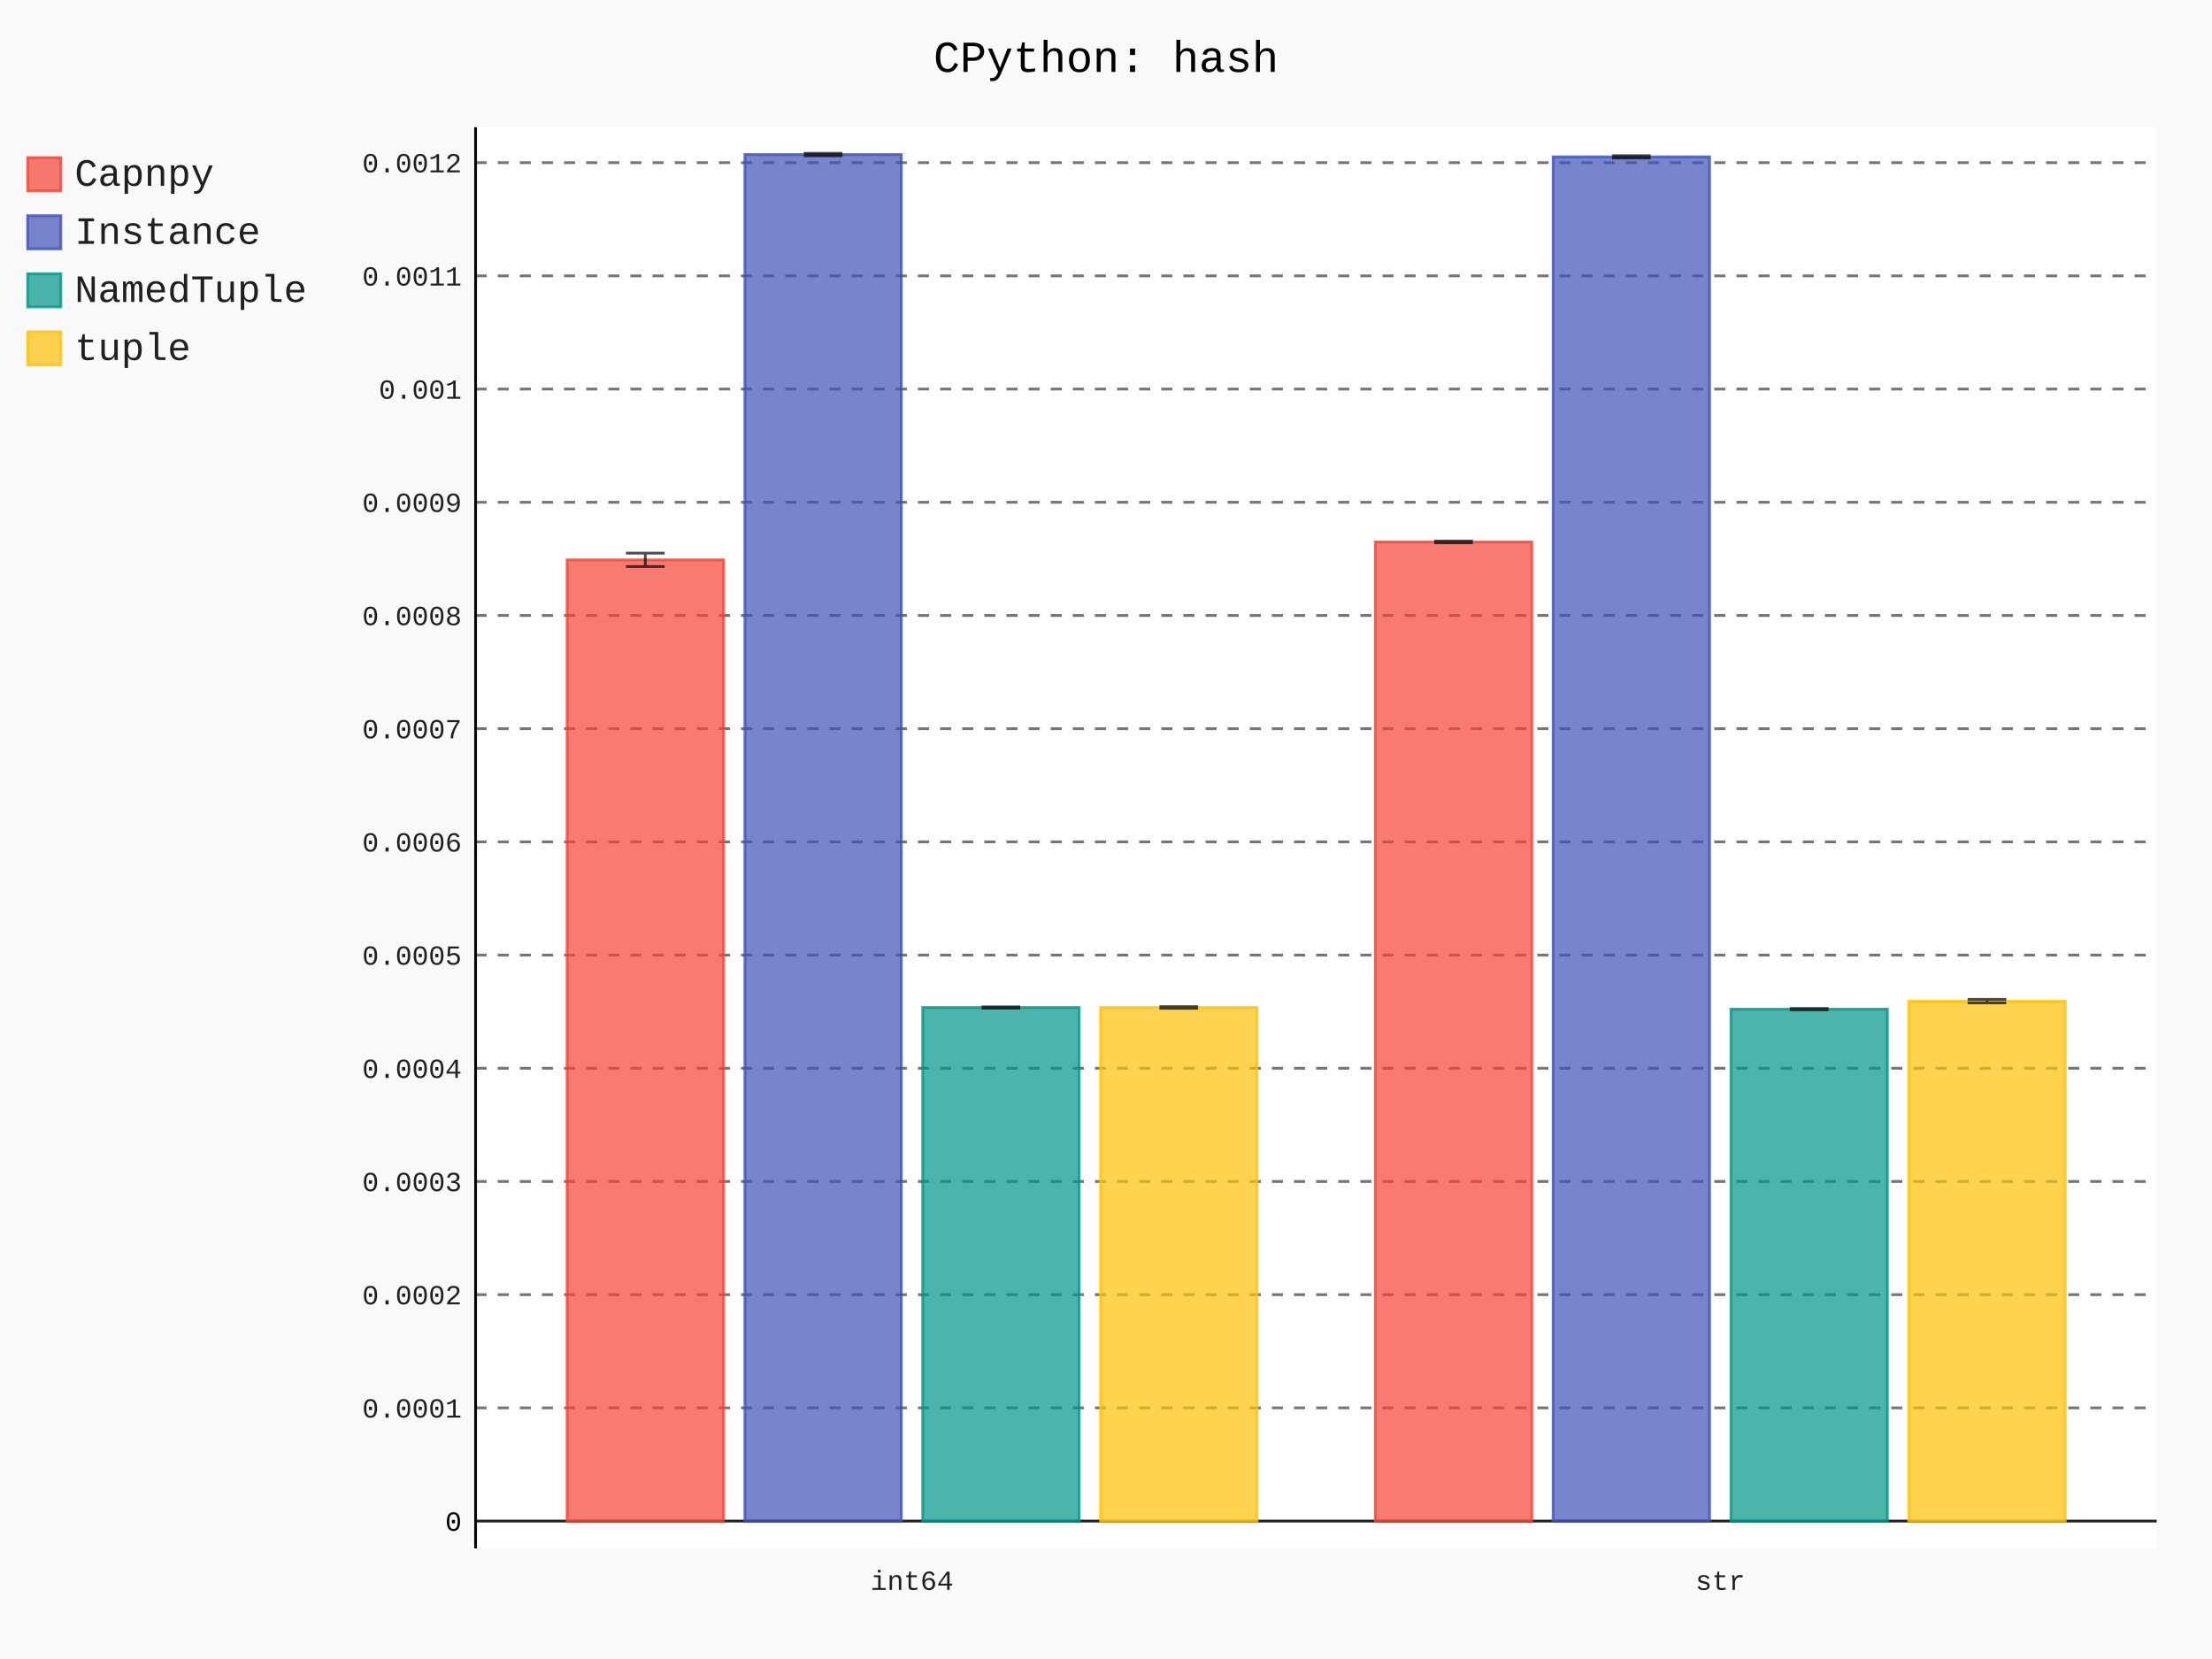
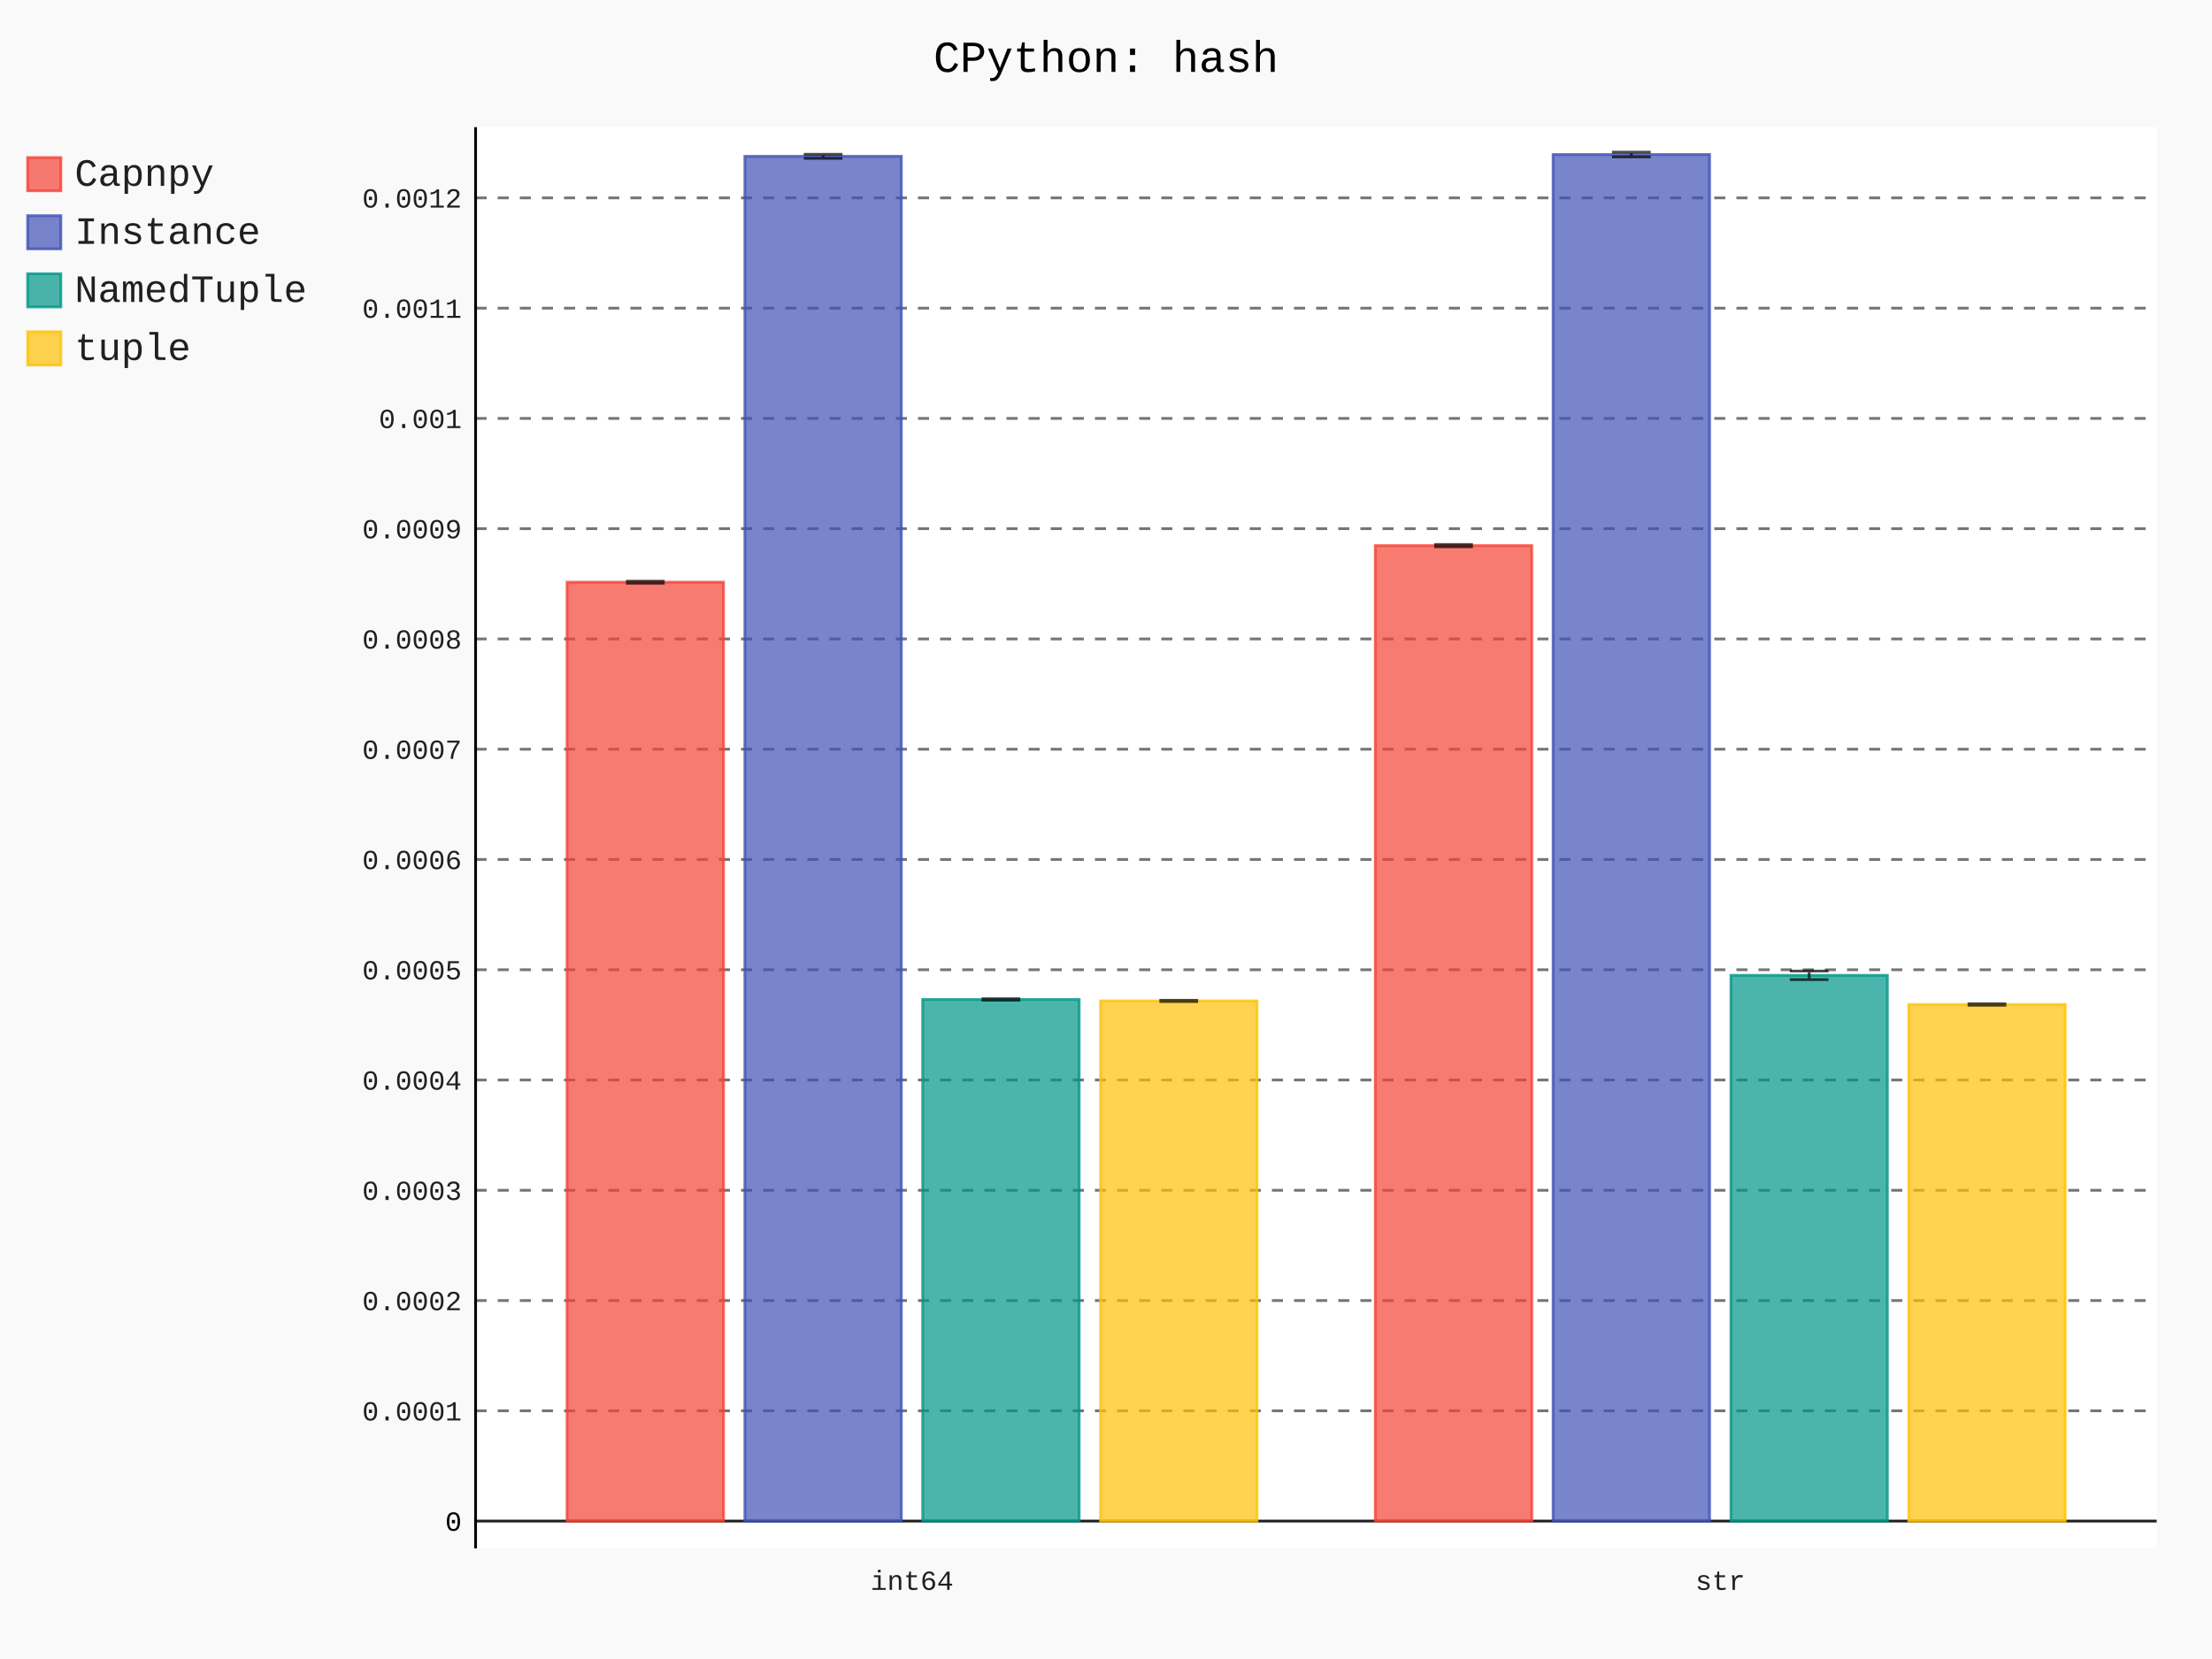
- <svg xmlns="http://www.w3.org/2000/svg" class="pygal-chart" id="chart-c14edfd2-86e5-4db0-93ce-b6276389149e" viewBox="0 0 800 600">
+ <svg xmlns="http://www.w3.org/2000/svg" class="pygal-chart" id="chart-cf02b841-0d46-4769-bde8-bae3840b721c" viewBox="0 0 800 600">
  <defs>
    <style type="text/css">/*
 * This file is part of pygal
 *
 * A python svg graph plotting library
 * Copyright © 2012 Kozea

 * This library is free software: you can redistribute it and/or modify it under
 * the terms of the GNU Lesser General Public License as published by the Free
 * Software Foundation, either version 3 of the License, or (at your option) any
 * later version.
 *
 * This library is distributed in the hope that it will be useful, but WITHOUT
 * ANY WARRANTY; without even the implied warranty of MERCHANTABILITY or FITNESS
 * FOR A PARTICULAR PURPOSE.  See the GNU Lesser General Public License for more
 * details.
 *
 * You should have received a copy of the GNU Lesser General Public License
 * along with pygal. If not, see &lt;http://www.gnu.org/licenses/&gt;.
*/

/*
 * Font-sizes from config, override with care
 */

- #chart-c14edfd2-86e5-4db0-93ce-b6276389149e  {
+ #chart-cf02b841-0d46-4769-bde8-bae3840b721c  {
  -webkit-user-select: none;
  -webkit-font-smoothing: antialiased;
  font-family: Consolas, "Liberation Mono", Menlo, Courier, monospace;
}

- #chart-c14edfd2-86e5-4db0-93ce-b6276389149e .title {
+ #chart-cf02b841-0d46-4769-bde8-bae3840b721c .title {
  font-family: Consolas, "Liberation Mono", Menlo, Courier, monospace;
  font-size: 16px;
}

- #chart-c14edfd2-86e5-4db0-93ce-b6276389149e .legends .legend text {
+ #chart-cf02b841-0d46-4769-bde8-bae3840b721c .legends .legend text {
  font-family: Consolas, "Liberation Mono", Menlo, Courier, monospace;
  font-size: 14px;
}

- #chart-c14edfd2-86e5-4db0-93ce-b6276389149e .axis text {
+ #chart-cf02b841-0d46-4769-bde8-bae3840b721c .axis text {
  font-family: Consolas, "Liberation Mono", Menlo, Courier, monospace;
  font-size: 10px;
}

- #chart-c14edfd2-86e5-4db0-93ce-b6276389149e .axis text.major {
+ #chart-cf02b841-0d46-4769-bde8-bae3840b721c .axis text.major {
  font-family: Consolas, "Liberation Mono", Menlo, Courier, monospace;
  font-size: 10px;
}

- #chart-c14edfd2-86e5-4db0-93ce-b6276389149e .text-overlay text.value {
+ #chart-cf02b841-0d46-4769-bde8-bae3840b721c .text-overlay text.value {
  font-family: Consolas, "Liberation Mono", Menlo, Courier, monospace;
  font-size: 16px;
}

- #chart-c14edfd2-86e5-4db0-93ce-b6276389149e .text-overlay text.label {
+ #chart-cf02b841-0d46-4769-bde8-bae3840b721c .text-overlay text.label {
  font-family: Consolas, "Liberation Mono", Menlo, Courier, monospace;
  font-size: 10px;
}

- #chart-c14edfd2-86e5-4db0-93ce-b6276389149e .tooltip {
+ #chart-cf02b841-0d46-4769-bde8-bae3840b721c .tooltip {
  font-family: Consolas, "Liberation Mono", Menlo, Courier, monospace;
  font-size: 14px;
}

- #chart-c14edfd2-86e5-4db0-93ce-b6276389149e text.no_data {
+ #chart-cf02b841-0d46-4769-bde8-bae3840b721c text.no_data {
  font-family: Consolas, "Liberation Mono", Menlo, Courier, monospace;
  font-size: 64px;
}

/*
 * This file is part of pygal
 *
 * A python svg graph plotting library
 * Copyright © 2012 Kozea

 * This library is free software: you can redistribute it and/or modify it under
 * the terms of the GNU Lesser General Public License as published by the Free
 * Software Foundation, either version 3 of the License, or (at your option) any
 * later version.
 *
 * This library is distributed in the hope that it will be useful, but WITHOUT
 * ANY WARRANTY; without even the implied warranty of MERCHANTABILITY or FITNESS
 * FOR A PARTICULAR PURPOSE.  See the GNU Lesser General Public License for more
 * details.
 *
 * You should have received a copy of the GNU Lesser General Public License
 * along with pygal. If not, see &lt;http://www.gnu.org/licenses/&gt;.
*/

/*
 * Styles from config
 */

- #chart-c14edfd2-86e5-4db0-93ce-b6276389149e {
+ #chart-cf02b841-0d46-4769-bde8-bae3840b721c {
  background-color: rgba(249, 249, 249, 1);
}

- #chart-c14edfd2-86e5-4db0-93ce-b6276389149e path,
- #chart-c14edfd2-86e5-4db0-93ce-b6276389149e line,
- #chart-c14edfd2-86e5-4db0-93ce-b6276389149e rect,
- #chart-c14edfd2-86e5-4db0-93ce-b6276389149e circle {
+ #chart-cf02b841-0d46-4769-bde8-bae3840b721c path,
+ #chart-cf02b841-0d46-4769-bde8-bae3840b721c line,
+ #chart-cf02b841-0d46-4769-bde8-bae3840b721c rect,
+ #chart-cf02b841-0d46-4769-bde8-bae3840b721c circle {
  -webkit-transition: 150ms;
  -moz-transition: 150ms;
  transition: 150ms;
}

- #chart-c14edfd2-86e5-4db0-93ce-b6276389149e .graph &gt; .background {
+ #chart-cf02b841-0d46-4769-bde8-bae3840b721c .graph &gt; .background {
  fill: rgba(249, 249, 249, 1);
}

- #chart-c14edfd2-86e5-4db0-93ce-b6276389149e .plot &gt; .background {
+ #chart-cf02b841-0d46-4769-bde8-bae3840b721c .plot &gt; .background {
  fill: rgba(255, 255, 255, 1);
}

- #chart-c14edfd2-86e5-4db0-93ce-b6276389149e .graph {
+ #chart-cf02b841-0d46-4769-bde8-bae3840b721c .graph {
  fill: rgba(0, 0, 0, .87);
}

- #chart-c14edfd2-86e5-4db0-93ce-b6276389149e text.no_data {
+ #chart-cf02b841-0d46-4769-bde8-bae3840b721c text.no_data {
  fill: rgba(0, 0, 0, 1);
}

- #chart-c14edfd2-86e5-4db0-93ce-b6276389149e .title {
+ #chart-cf02b841-0d46-4769-bde8-bae3840b721c .title {
  fill: rgba(0, 0, 0, 1);
}

- #chart-c14edfd2-86e5-4db0-93ce-b6276389149e .legends .legend text {
+ #chart-cf02b841-0d46-4769-bde8-bae3840b721c .legends .legend text {
  fill: rgba(0, 0, 0, .87);
}

- #chart-c14edfd2-86e5-4db0-93ce-b6276389149e .legends .legend:hover text {
+ #chart-cf02b841-0d46-4769-bde8-bae3840b721c .legends .legend:hover text {
  fill: rgba(0, 0, 0, 1);
}

- #chart-c14edfd2-86e5-4db0-93ce-b6276389149e .axis .line {
+ #chart-cf02b841-0d46-4769-bde8-bae3840b721c .axis .line {
  stroke: rgba(0, 0, 0, 1);
}

- #chart-c14edfd2-86e5-4db0-93ce-b6276389149e .axis .guide.line {
+ #chart-cf02b841-0d46-4769-bde8-bae3840b721c .axis .guide.line {
  stroke: rgba(0, 0, 0, .54);
}

- #chart-c14edfd2-86e5-4db0-93ce-b6276389149e .axis .major.line {
+ #chart-cf02b841-0d46-4769-bde8-bae3840b721c .axis .major.line {
  stroke: rgba(0, 0, 0, .87);
}

- #chart-c14edfd2-86e5-4db0-93ce-b6276389149e .axis text.major {
+ #chart-cf02b841-0d46-4769-bde8-bae3840b721c .axis text.major {
  fill: rgba(0, 0, 0, 1);
}

- #chart-c14edfd2-86e5-4db0-93ce-b6276389149e .axis.y .guides:hover .guide.line,
- #chart-c14edfd2-86e5-4db0-93ce-b6276389149e .line-graph .axis.x .guides:hover .guide.line,
- #chart-c14edfd2-86e5-4db0-93ce-b6276389149e .stackedline-graph .axis.x .guides:hover .guide.line,
- #chart-c14edfd2-86e5-4db0-93ce-b6276389149e .xy-graph .axis.x .guides:hover .guide.line {
+ #chart-cf02b841-0d46-4769-bde8-bae3840b721c .axis.y .guides:hover .guide.line,
+ #chart-cf02b841-0d46-4769-bde8-bae3840b721c .line-graph .axis.x .guides:hover .guide.line,
+ #chart-cf02b841-0d46-4769-bde8-bae3840b721c .stackedline-graph .axis.x .guides:hover .guide.line,
+ #chart-cf02b841-0d46-4769-bde8-bae3840b721c .xy-graph .axis.x .guides:hover .guide.line {
  stroke: rgba(0, 0, 0, 1);
}

- #chart-c14edfd2-86e5-4db0-93ce-b6276389149e .axis .guides:hover text {
+ #chart-cf02b841-0d46-4769-bde8-bae3840b721c .axis .guides:hover text {
  fill: rgba(0, 0, 0, 1);
}


- #chart-c14edfd2-86e5-4db0-93ce-b6276389149e .reactive {
+ #chart-cf02b841-0d46-4769-bde8-bae3840b721c .reactive {
  fill-opacity: .7;
  stroke-opacity: .8;
}

- #chart-c14edfd2-86e5-4db0-93ce-b6276389149e .ci {
+ #chart-cf02b841-0d46-4769-bde8-bae3840b721c .ci {
    stroke: rgba(0, 0, 0, .87);
}

- #chart-c14edfd2-86e5-4db0-93ce-b6276389149e .reactive.active,
- #chart-c14edfd2-86e5-4db0-93ce-b6276389149e .active .reactive {
+ #chart-cf02b841-0d46-4769-bde8-bae3840b721c .reactive.active,
+ #chart-cf02b841-0d46-4769-bde8-bae3840b721c .active .reactive {
  fill-opacity: .8;
  stroke-opacity: .9;
  stroke-width: 4;
}

- #chart-c14edfd2-86e5-4db0-93ce-b6276389149e .ci .reactive.active {
+ #chart-cf02b841-0d46-4769-bde8-bae3840b721c .ci .reactive.active {
  stroke-width: 1.5;
}

- #chart-c14edfd2-86e5-4db0-93ce-b6276389149e .series text {
+ #chart-cf02b841-0d46-4769-bde8-bae3840b721c .series text {
  fill: rgba(0, 0, 0, 1);
}

- #chart-c14edfd2-86e5-4db0-93ce-b6276389149e .tooltip rect {
+ #chart-cf02b841-0d46-4769-bde8-bae3840b721c .tooltip rect {
  fill: rgba(255, 255, 255, 1);
  stroke: rgba(0, 0, 0, 1);
  -webkit-transition: opacity 150ms;
  -moz-transition: opacity 150ms;
  transition: opacity 150ms;
}

- #chart-c14edfd2-86e5-4db0-93ce-b6276389149e .tooltip .label {
+ #chart-cf02b841-0d46-4769-bde8-bae3840b721c .tooltip .label {
  fill: rgba(0, 0, 0, .87);
}

- #chart-c14edfd2-86e5-4db0-93ce-b6276389149e .tooltip .label {
+ #chart-cf02b841-0d46-4769-bde8-bae3840b721c .tooltip .label {
  fill: rgba(0, 0, 0, .87);
}

- #chart-c14edfd2-86e5-4db0-93ce-b6276389149e .tooltip .legend {
+ #chart-cf02b841-0d46-4769-bde8-bae3840b721c .tooltip .legend {
  font-size: .8em;
  fill: rgba(0, 0, 0, .54);
}

- #chart-c14edfd2-86e5-4db0-93ce-b6276389149e .tooltip .x_label {
+ #chart-cf02b841-0d46-4769-bde8-bae3840b721c .tooltip .x_label {
  font-size: .6em;
  fill: rgba(0, 0, 0, 1);
}

- #chart-c14edfd2-86e5-4db0-93ce-b6276389149e .tooltip .xlink {
+ #chart-cf02b841-0d46-4769-bde8-bae3840b721c .tooltip .xlink {
  font-size: .5em;
  text-decoration: underline;
}

- #chart-c14edfd2-86e5-4db0-93ce-b6276389149e .tooltip .value {
+ #chart-cf02b841-0d46-4769-bde8-bae3840b721c .tooltip .value {
  font-size: 1.5em;
}

- #chart-c14edfd2-86e5-4db0-93ce-b6276389149e .bound {
+ #chart-cf02b841-0d46-4769-bde8-bae3840b721c .bound {
  font-size: .5em;
}

- #chart-c14edfd2-86e5-4db0-93ce-b6276389149e .max-value {
+ #chart-cf02b841-0d46-4769-bde8-bae3840b721c .max-value {
  font-size: .75em;
  fill: rgba(0, 0, 0, .54);
}

- #chart-c14edfd2-86e5-4db0-93ce-b6276389149e .map-element {
+ #chart-cf02b841-0d46-4769-bde8-bae3840b721c .map-element {
  fill: rgba(255, 255, 255, 1);
  stroke: rgba(0, 0, 0, .54) !important;
}

- #chart-c14edfd2-86e5-4db0-93ce-b6276389149e .map-element .reactive {
+ #chart-cf02b841-0d46-4769-bde8-bae3840b721c .map-element .reactive {
  fill-opacity: inherit;
  stroke-opacity: inherit;
}

- #chart-c14edfd2-86e5-4db0-93ce-b6276389149e .color-0, #chart-c14edfd2-86e5-4db0-93ce-b6276389149e .color-0 a:visited {
+ #chart-cf02b841-0d46-4769-bde8-bae3840b721c .color-0, #chart-cf02b841-0d46-4769-bde8-bae3840b721c .color-0 a:visited {
  stroke: #F44336;
  fill: #F44336;
}

- #chart-c14edfd2-86e5-4db0-93ce-b6276389149e .color-1, #chart-c14edfd2-86e5-4db0-93ce-b6276389149e .color-1 a:visited {
+ #chart-cf02b841-0d46-4769-bde8-bae3840b721c .color-1, #chart-cf02b841-0d46-4769-bde8-bae3840b721c .color-1 a:visited {
  stroke: #3F51B5;
  fill: #3F51B5;
}

- #chart-c14edfd2-86e5-4db0-93ce-b6276389149e .color-2, #chart-c14edfd2-86e5-4db0-93ce-b6276389149e .color-2 a:visited {
+ #chart-cf02b841-0d46-4769-bde8-bae3840b721c .color-2, #chart-cf02b841-0d46-4769-bde8-bae3840b721c .color-2 a:visited {
  stroke: #009688;
  fill: #009688;
}

- #chart-c14edfd2-86e5-4db0-93ce-b6276389149e .color-3, #chart-c14edfd2-86e5-4db0-93ce-b6276389149e .color-3 a:visited {
+ #chart-cf02b841-0d46-4769-bde8-bae3840b721c .color-3, #chart-cf02b841-0d46-4769-bde8-bae3840b721c .color-3 a:visited {
  stroke: #FFC107;
  fill: #FFC107;
}

- #chart-c14edfd2-86e5-4db0-93ce-b6276389149e  .text-overlay .color-0 text {
+ #chart-cf02b841-0d46-4769-bde8-bae3840b721c  .text-overlay .color-0 text {
  fill: black;
}

- #chart-c14edfd2-86e5-4db0-93ce-b6276389149e  .text-overlay .color-1 text {
+ #chart-cf02b841-0d46-4769-bde8-bae3840b721c  .text-overlay .color-1 text {
  fill: black;
}

- #chart-c14edfd2-86e5-4db0-93ce-b6276389149e  .text-overlay .color-2 text {
+ #chart-cf02b841-0d46-4769-bde8-bae3840b721c  .text-overlay .color-2 text {
  fill: black;
}

- #chart-c14edfd2-86e5-4db0-93ce-b6276389149e  .text-overlay .color-3 text {
+ #chart-cf02b841-0d46-4769-bde8-bae3840b721c  .text-overlay .color-3 text {
  fill: black;
}




/*
 * This file is part of pygal
 *
 * A python svg graph plotting library
 * Copyright © 2012 Kozea

 * This library is free software: you can redistribute it and/or modify it under
 * the terms of the GNU Lesser General Public License as published by the Free
 * Software Foundation, either version 3 of the License, or (at your option) any
 * later version.
 *
 * This library is distributed in the hope that it will be useful, but WITHOUT
 * ANY WARRANTY; without even the implied warranty of MERCHANTABILITY or FITNESS
 * FOR A PARTICULAR PURPOSE.  See the GNU Lesser General Public License for more
 * details.
 *
 * You should have received a copy of the GNU Lesser General Public License
 * along with pygal. If not, see &lt;http://www.gnu.org/licenses/&gt;.
*/

- #chart-c14edfd2-86e5-4db0-93ce-b6276389149e text.no_data {
+ #chart-cf02b841-0d46-4769-bde8-bae3840b721c text.no_data {
  text-anchor: middle;
}

- #chart-c14edfd2-86e5-4db0-93ce-b6276389149e .guide.line {
+ #chart-cf02b841-0d46-4769-bde8-bae3840b721c .guide.line {
  fill: none;
}

- #chart-c14edfd2-86e5-4db0-93ce-b6276389149e .centered {
+ #chart-cf02b841-0d46-4769-bde8-bae3840b721c .centered {
  text-anchor: middle;
}

- #chart-c14edfd2-86e5-4db0-93ce-b6276389149e .title {
+ #chart-cf02b841-0d46-4769-bde8-bae3840b721c .title {
  text-anchor: middle;
}

- #chart-c14edfd2-86e5-4db0-93ce-b6276389149e .legends .legend text {
+ #chart-cf02b841-0d46-4769-bde8-bae3840b721c .legends .legend text {
  fill-opacity: 1;
}

- #chart-c14edfd2-86e5-4db0-93ce-b6276389149e .axis.x text {
+ #chart-cf02b841-0d46-4769-bde8-bae3840b721c .axis.x text {
  text-anchor: middle;
}

- #chart-c14edfd2-86e5-4db0-93ce-b6276389149e .axis.x:not(.web) text[transform] {
+ #chart-cf02b841-0d46-4769-bde8-bae3840b721c .axis.x:not(.web) text[transform] {
  text-anchor: start;
}

- #chart-c14edfd2-86e5-4db0-93ce-b6276389149e .axis.x:not(.web) text[transform].backwards {
+ #chart-cf02b841-0d46-4769-bde8-bae3840b721c .axis.x:not(.web) text[transform].backwards {
  text-anchor: end;
}

- #chart-c14edfd2-86e5-4db0-93ce-b6276389149e .axis.y text {
+ #chart-cf02b841-0d46-4769-bde8-bae3840b721c .axis.y text {
  text-anchor: end;
}

- #chart-c14edfd2-86e5-4db0-93ce-b6276389149e .axis.y text[transform].backwards {
+ #chart-cf02b841-0d46-4769-bde8-bae3840b721c .axis.y text[transform].backwards {
  text-anchor: start;
}

- #chart-c14edfd2-86e5-4db0-93ce-b6276389149e .axis.y2 text {
+ #chart-cf02b841-0d46-4769-bde8-bae3840b721c .axis.y2 text {
  text-anchor: start;
}

- #chart-c14edfd2-86e5-4db0-93ce-b6276389149e .axis.y2 text[transform].backwards {
+ #chart-cf02b841-0d46-4769-bde8-bae3840b721c .axis.y2 text[transform].backwards {
  text-anchor: end;
}

- #chart-c14edfd2-86e5-4db0-93ce-b6276389149e .axis .guide.line {
+ #chart-cf02b841-0d46-4769-bde8-bae3840b721c .axis .guide.line {
  stroke-dasharray: 4,4;
}

- #chart-c14edfd2-86e5-4db0-93ce-b6276389149e .axis .major.guide.line {
+ #chart-cf02b841-0d46-4769-bde8-bae3840b721c .axis .major.guide.line {
  stroke-dasharray: 6,6;
}

- #chart-c14edfd2-86e5-4db0-93ce-b6276389149e .horizontal .axis.y .guide.line,
- #chart-c14edfd2-86e5-4db0-93ce-b6276389149e .horizontal .axis.y2 .guide.line,
- #chart-c14edfd2-86e5-4db0-93ce-b6276389149e .vertical .axis.x .guide.line {
+ #chart-cf02b841-0d46-4769-bde8-bae3840b721c .horizontal .axis.y .guide.line,
+ #chart-cf02b841-0d46-4769-bde8-bae3840b721c .horizontal .axis.y2 .guide.line,
+ #chart-cf02b841-0d46-4769-bde8-bae3840b721c .vertical .axis.x .guide.line {
  opacity: 0;
}

- #chart-c14edfd2-86e5-4db0-93ce-b6276389149e .horizontal .axis.always_show .guide.line,
- #chart-c14edfd2-86e5-4db0-93ce-b6276389149e .vertical .axis.always_show .guide.line {
+ #chart-cf02b841-0d46-4769-bde8-bae3840b721c .horizontal .axis.always_show .guide.line,
+ #chart-cf02b841-0d46-4769-bde8-bae3840b721c .vertical .axis.always_show .guide.line {
  opacity: 1 !important;
}

- #chart-c14edfd2-86e5-4db0-93ce-b6276389149e .axis.y .guides:hover .guide.line,
- #chart-c14edfd2-86e5-4db0-93ce-b6276389149e .axis.y2 .guides:hover .guide.line,
- #chart-c14edfd2-86e5-4db0-93ce-b6276389149e .axis.x .guides:hover .guide.line {
+ #chart-cf02b841-0d46-4769-bde8-bae3840b721c .axis.y .guides:hover .guide.line,
+ #chart-cf02b841-0d46-4769-bde8-bae3840b721c .axis.y2 .guides:hover .guide.line,
+ #chart-cf02b841-0d46-4769-bde8-bae3840b721c .axis.x .guides:hover .guide.line {
  opacity: 1;
}

- #chart-c14edfd2-86e5-4db0-93ce-b6276389149e .axis .guides:hover text {
+ #chart-cf02b841-0d46-4769-bde8-bae3840b721c .axis .guides:hover text {
  opacity: 1;
}

- #chart-c14edfd2-86e5-4db0-93ce-b6276389149e .nofill {
+ #chart-cf02b841-0d46-4769-bde8-bae3840b721c .nofill {
  fill: none;
}

- #chart-c14edfd2-86e5-4db0-93ce-b6276389149e .subtle-fill {
+ #chart-cf02b841-0d46-4769-bde8-bae3840b721c .subtle-fill {
  fill-opacity: .2;
}

- #chart-c14edfd2-86e5-4db0-93ce-b6276389149e .dot {
+ #chart-cf02b841-0d46-4769-bde8-bae3840b721c .dot {
  stroke-width: 1px;
  fill-opacity: 1;
}

- #chart-c14edfd2-86e5-4db0-93ce-b6276389149e .dot.active {
+ #chart-cf02b841-0d46-4769-bde8-bae3840b721c .dot.active {
  stroke-width: 5px;
}

- #chart-c14edfd2-86e5-4db0-93ce-b6276389149e .dot.negative {
+ #chart-cf02b841-0d46-4769-bde8-bae3840b721c .dot.negative {
  fill: transparent;
}

- #chart-c14edfd2-86e5-4db0-93ce-b6276389149e  text, #chart-c14edfd2-86e5-4db0-93ce-b6276389149e  tspan {
+ #chart-cf02b841-0d46-4769-bde8-bae3840b721c  text, #chart-cf02b841-0d46-4769-bde8-bae3840b721c  tspan {
  stroke: none !important;
}

- #chart-c14edfd2-86e5-4db0-93ce-b6276389149e .series text.active {
+ #chart-cf02b841-0d46-4769-bde8-bae3840b721c .series text.active {
  opacity: 1;
}

- #chart-c14edfd2-86e5-4db0-93ce-b6276389149e .tooltip rect {
+ #chart-cf02b841-0d46-4769-bde8-bae3840b721c .tooltip rect {
  fill-opacity: .95;
  stroke-width: .5;
}

- #chart-c14edfd2-86e5-4db0-93ce-b6276389149e .tooltip text {
+ #chart-cf02b841-0d46-4769-bde8-bae3840b721c .tooltip text {
  fill-opacity: 1;
}

- #chart-c14edfd2-86e5-4db0-93ce-b6276389149e .showable {
+ #chart-cf02b841-0d46-4769-bde8-bae3840b721c .showable {
  visibility: hidden;
}

- #chart-c14edfd2-86e5-4db0-93ce-b6276389149e .showable.shown {
+ #chart-cf02b841-0d46-4769-bde8-bae3840b721c .showable.shown {
  visibility: visible;
}

- #chart-c14edfd2-86e5-4db0-93ce-b6276389149e .gauge-background {
+ #chart-cf02b841-0d46-4769-bde8-bae3840b721c .gauge-background {
  fill: rgba(229, 229, 229, 1);
  stroke: none;
}

- #chart-c14edfd2-86e5-4db0-93ce-b6276389149e .bg-lines {
+ #chart-cf02b841-0d46-4769-bde8-bae3840b721c .bg-lines {
  stroke: rgba(249, 249, 249, 1);
  stroke-width: 2px;
}
</style>
  </defs>
  <g class="graph bar-graph vertical">
    <rect class="background" height="600" width="800" x="0" y="0" />
    <g class="plot" transform="translate(172, 46)">
      <rect class="background" height="514" width="608.0" x="0" y="0" />
      <g class="axis y">
        <g class="guides">
          <path class="axis major line" d="M0 504.115 h608" />
          <text class="major" x="-5" y="507.615">0</text>
        </g>
        <g class="guides">
-           <path class="guide line" d="M0 463.175 h608" />
-           <text class="" x="-5" y="466.675">0.0001</text>
-         </g>
-         <g class="guides">
-           <path class="guide line" d="M0 422.234 h608" />
-           <text class="" x="-5" y="425.734">0.0002</text>
-         </g>
-         <g class="guides">
-           <path class="guide line" d="M0 381.294 h608" />
-           <text class="" x="-5" y="384.794">0.0003</text>
-         </g>
-         <g class="guides">
-           <path class="guide line" d="M0 340.353 h608" />
-           <text class="" x="-5" y="343.853">0.0004</text>
-         </g>
-         <g class="guides">
-           <path class="guide line" d="M0 299.413 h608" />
-           <text class="" x="-5" y="302.913">0.0005</text>
-         </g>
-         <g class="guides">
-           <path class="guide line" d="M0 258.472 h608" />
-           <text class="" x="-5" y="261.972">0.0006</text>
-         </g>
-         <g class="guides">
-           <path class="guide line" d="M0 217.532 h608" />
-           <text class="" x="-5" y="221.032">0.0007</text>
-         </g>
-         <g class="guides">
-           <path class="guide line" d="M0 176.591 h608" />
-           <text class="" x="-5" y="180.091">0.0008</text>
-         </g>
-         <g class="guides">
-           <path class="guide line" d="M0 135.651 h608" />
-           <text class="" x="-5" y="139.151">0.0009</text>
-         </g>
-         <g class="guides">
-           <path class="guide line" d="M0 94.71 h608" />
-           <text class="" x="-5" y="98.21">0.001</text>
-         </g>
-         <g class="guides">
-           <path class="guide line" d="M0 53.769 h608" />
-           <text class="" x="-5" y="57.269">0.0011</text>
-         </g>
-         <g class="guides">
-           <path class="guide line" d="M0 12.829 h608" />
-           <text class="" x="-5" y="16.329">0.0012</text>
+           <path class="guide line" d="M0 464.237 h608" />
+           <text class="" x="-5" y="467.737">0.0001</text>
+         </g>
+         <g class="guides">
+           <path class="guide line" d="M0 424.358 h608" />
+           <text class="" x="-5" y="427.858">0.0002</text>
+         </g>
+         <g class="guides">
+           <path class="guide line" d="M0 384.479 h608" />
+           <text class="" x="-5" y="387.979">0.0003</text>
+         </g>
+         <g class="guides">
+           <path class="guide line" d="M0 344.6 h608" />
+           <text class="" x="-5" y="348.1">0.0004</text>
+         </g>
+         <g class="guides">
+           <path class="guide line" d="M0 304.721 h608" />
+           <text class="" x="-5" y="308.221">0.0005</text>
+         </g>
+         <g class="guides">
+           <path class="guide line" d="M0 264.842 h608" />
+           <text class="" x="-5" y="268.342">0.0006</text>
+         </g>
+         <g class="guides">
+           <path class="guide line" d="M0 224.963 h608" />
+           <text class="" x="-5" y="228.463">0.0007</text>
+         </g>
+         <g class="guides">
+           <path class="guide line" d="M0 185.085 h608" />
+           <text class="" x="-5" y="188.585">0.0008</text>
+         </g>
+         <g class="guides">
+           <path class="guide line" d="M0 145.206 h608" />
+           <text class="" x="-5" y="148.706">0.0009</text>
+         </g>
+         <g class="guides">
+           <path class="guide line" d="M0 105.327 h608" />
+           <text class="" x="-5" y="108.827">0.001</text>
+         </g>
+         <g class="guides">
+           <path class="guide line" d="M0 65.448 h608" />
+           <text class="" x="-5" y="68.948">0.0011</text>
+         </g>
+         <g class="guides">
+           <path class="guide line" d="M0 25.569 h608" />
+           <text class="" x="-5" y="29.069">0.0012</text>
        </g>
      </g>
      <g class="axis x">
        <path class="line" d="M0 0 v514" />
        <g class="guides">
          <path class="guide line" d="M157.846 0 v514" />
          <text class="" x="157.846" y="529.0">int64</text>
        </g>
        <g class="guides">
          <path class="guide line" d="M450.154 0 v514" />
          <text class="" x="450.154" y="529.0">str</text>
        </g>
      </g>
      <g class="series serie-0 color-0">
        <g class="bars">
          <g class="bar">
-             <rect class="rect reactive tooltip-trigger" height="347.637" rx="0" ry="0" width="56.591" x="33.089" y="156.479" />
-           </g>
-           <g class="bar">
-             <rect class="rect reactive tooltip-trigger" height="354.121" rx="0" ry="0" width="56.591" x="325.397" y="149.994" />
+             <rect class="rect reactive tooltip-trigger" height="339.551" rx="0" ry="0" width="56.591" x="33.089" y="164.564" />
+           </g>
+           <g class="bar">
+             <rect class="rect reactive tooltip-trigger" height="352.778" rx="0" ry="0" width="56.591" x="325.397" y="151.337" />
          </g>
        </g>
      </g>
      <g class="series serie-1 color-1">
        <g class="bars">
          <g class="bar">
-             <rect class="rect reactive tooltip-trigger" height="494.231" rx="0" ry="0" width="56.591" x="97.397" y="9.885" />
-           </g>
-           <g class="bar">
-             <rect class="rect reactive tooltip-trigger" height="493.394" rx="0" ry="0" width="56.591" x="389.705" y="10.721" />
+             <rect class="rect reactive tooltip-trigger" height="493.581" rx="0" ry="0" width="56.591" x="97.397" y="10.535" />
+           </g>
+           <g class="bar">
+             <rect class="rect reactive tooltip-trigger" height="494.231" rx="0" ry="0" width="56.591" x="389.705" y="9.885" />
          </g>
        </g>
      </g>
      <g class="series serie-2 color-2">
        <g class="bars">
          <g class="bar">
-             <rect class="rect reactive tooltip-trigger" height="185.741" rx="0" ry="0" width="56.591" x="161.705" y="318.374" />
-           </g>
-           <g class="bar">
-             <rect class="rect reactive tooltip-trigger" height="185.153" rx="0" ry="0" width="56.591" x="454.012" y="318.962" />
+             <rect class="rect reactive tooltip-trigger" height="188.646" rx="0" ry="0" width="56.591" x="161.705" y="315.469" />
+           </g>
+           <g class="bar">
+             <rect class="rect reactive tooltip-trigger" height="197.373" rx="0" ry="0" width="56.591" x="454.012" y="306.743" />
          </g>
        </g>
      </g>
      <g class="series serie-3 color-3">
        <g class="bars">
          <g class="bar">
-             <rect class="rect reactive tooltip-trigger" height="185.751" rx="0" ry="0" width="56.591" x="226.012" y="318.364" />
-           </g>
-           <g class="bar">
-             <rect class="rect reactive tooltip-trigger" height="188.048" rx="0" ry="0" width="56.591" x="518.32" y="316.068" />
+             <rect class="rect reactive tooltip-trigger" height="188.125" rx="0" ry="0" width="56.591" x="226.012" y="315.99" />
+           </g>
+           <g class="bar">
+             <rect class="rect reactive tooltip-trigger" height="186.821" rx="0" ry="0" width="56.591" x="518.32" y="317.294" />
          </g>
        </g>
      </g>
    </g>
    <g class="titles">
      <text class="title plot_title" x="400.0" y="26">CPython: hash</text>
    </g>
    <g class="plot overlay" transform="translate(172, 46)">
      <g class="series serie-0 color-0">
        <g class="ci">
-           <path class="nofill reactive" d="M61.385 154.048 L68.385 154.048 M61.385 154.048 L54.385 154.048 M61.385 154.048 L61.385 158.91 L68.385 158.91 M61.385 158.91 L54.385 158.91" />
-         </g>
-         <g class="ci">
-           <path class="nofill reactive" d="M353.692 149.675 L360.692 149.675 M353.692 149.675 L346.692 149.675 M353.692 149.675 L353.692 150.313 L360.692 150.313 M353.692 150.313 L346.692 150.313" />
+           <path class="nofill reactive" d="M61.385 164.196 L68.385 164.196 M61.385 164.196 L54.385 164.196 M61.385 164.196 L61.385 164.932 L68.385 164.932 M61.385 164.932 L54.385 164.932" />
+         </g>
+         <g class="ci">
+           <path class="nofill reactive" d="M353.692 150.924 L360.692 150.924 M353.692 150.924 L346.692 150.924 M353.692 150.924 L353.692 151.75 L360.692 151.75 M353.692 151.75 L346.692 151.75" />
        </g>
      </g>
      <g class="series serie-1 color-1">
        <g class="ci">
-           <path class="nofill reactive" d="M125.692 9.445 L132.692 9.445 M125.692 9.445 L118.692 9.445 M125.692 9.445 L125.692 10.324 L132.692 10.324 M125.692 10.324 L118.692 10.324" />
-         </g>
-         <g class="ci">
-           <path class="nofill reactive" d="M418 10.304 L425 10.304 M418 10.304 L411 10.304 M418 10.304 L418 11.138 L425 11.138 M418 11.138 L411 11.138" />
+           <path class="nofill reactive" d="M125.692 9.802 L132.692 9.802 M125.692 9.802 L118.692 9.802 M125.692 9.802 L125.692 11.267 L132.692 11.267 M125.692 11.267 L118.692 11.267" />
+         </g>
+         <g class="ci">
+           <path class="nofill reactive" d="M418 9.028 L425 9.028 M418 9.028 L411 9.028 M418 9.028 L418 10.741 L425 10.741 M418 10.741 L411 10.741" />
        </g>
      </g>
      <g class="series serie-2 color-2">
        <g class="ci">
-           <path class="nofill reactive" d="M190 318.144 L197 318.144 M190 318.144 L183 318.144 M190 318.144 L190 318.604 L197 318.604 M190 318.604 L183 318.604" />
-         </g>
-         <g class="ci">
-           <path class="nofill reactive" d="M482.308 318.737 L489.308 318.737 M482.308 318.737 L475.308 318.737 M482.308 318.737 L482.308 319.188 L489.308 319.188 M482.308 319.188 L475.308 319.188" />
+           <path class="nofill reactive" d="M190 315.209 L197 315.209 M190 315.209 L183 315.209 M190 315.209 L190 315.729 L197 315.729 M190 315.729 L183 315.729" />
+         </g>
+         <g class="ci">
+           <path class="nofill reactive" d="M482.308 305.192 L489.308 305.192 M482.308 305.192 L475.308 305.192 M482.308 305.192 L482.308 308.293 L489.308 308.293 M482.308 308.293 L475.308 308.293" />
        </g>
      </g>
      <g class="series serie-3 color-3">
        <g class="ci">
-           <path class="nofill reactive" d="M254.308 318.063 L261.308 318.063 M254.308 318.063 L247.308 318.063 M254.308 318.063 L254.308 318.665 L261.308 318.665 M254.308 318.665 L247.308 318.665" />
-         </g>
-         <g class="ci">
-           <path class="nofill reactive" d="M546.615 315.428 L553.615 315.428 M546.615 315.428 L539.615 315.428 M546.615 315.428 L546.615 316.707 L553.615 316.707 M546.615 316.707 L539.615 316.707" />
+           <path class="nofill reactive" d="M254.308 315.769 L261.308 315.769 M254.308 315.769 L247.308 315.769 M254.308 315.769 L254.308 316.212 L261.308 316.212 M254.308 316.212 L247.308 316.212" />
+         </g>
+         <g class="ci">
+           <path class="nofill reactive" d="M546.615 317.031 L553.615 317.031 M546.615 317.031 L539.615 317.031 M546.615 317.031 L546.615 317.557 L553.615 317.557 M546.615 317.557 L539.615 317.557" />
        </g>
      </g>
    </g>
    <g class="plot text-overlay" transform="translate(172, 46)">
      <g class="series serie-0 color-0" />
      <g class="series serie-1 color-1" />
      <g class="series serie-2 color-2" />
      <g class="series serie-3 color-3" />
    </g>
    <g class="plot tooltip-overlay" transform="translate(172, 46)">
      <g class="tooltip" style="opacity: 0" transform="translate(0 0)">
        <rect class="tooltip-box" height="0" rx="0" ry="0" width="0" />
        <g class="text" />
      </g>
    </g>
    <g class="legends" transform="translate(10, 56)">
      <g class="legend reactive activate-serie" id="activate-serie-0">
        <rect class="color-0 reactive" height="12" width="12" x="0.0" y="1.0" />
        <text x="17.0" y="11.2">Capnpy</text>
      </g>
      <g class="legend reactive activate-serie" id="activate-serie-1">
        <rect class="color-1 reactive" height="12" width="12" x="0.0" y="22.0" />
        <text x="17.0" y="32.2">Instance</text>
      </g>
      <g class="legend reactive activate-serie" id="activate-serie-2">
        <rect class="color-2 reactive" height="12" width="12" x="0.0" y="43.0" />
        <text x="17.0" y="53.2">NamedTuple</text>
      </g>
      <g class="legend reactive activate-serie" id="activate-serie-3">
        <rect class="color-3 reactive" height="12" width="12" x="0.0" y="64.0" />
        <text x="17.0" y="74.2">tuple</text>
      </g>
    </g>
    <g class="legends" transform="translate(790, 56)" />
  </g>
</svg>
